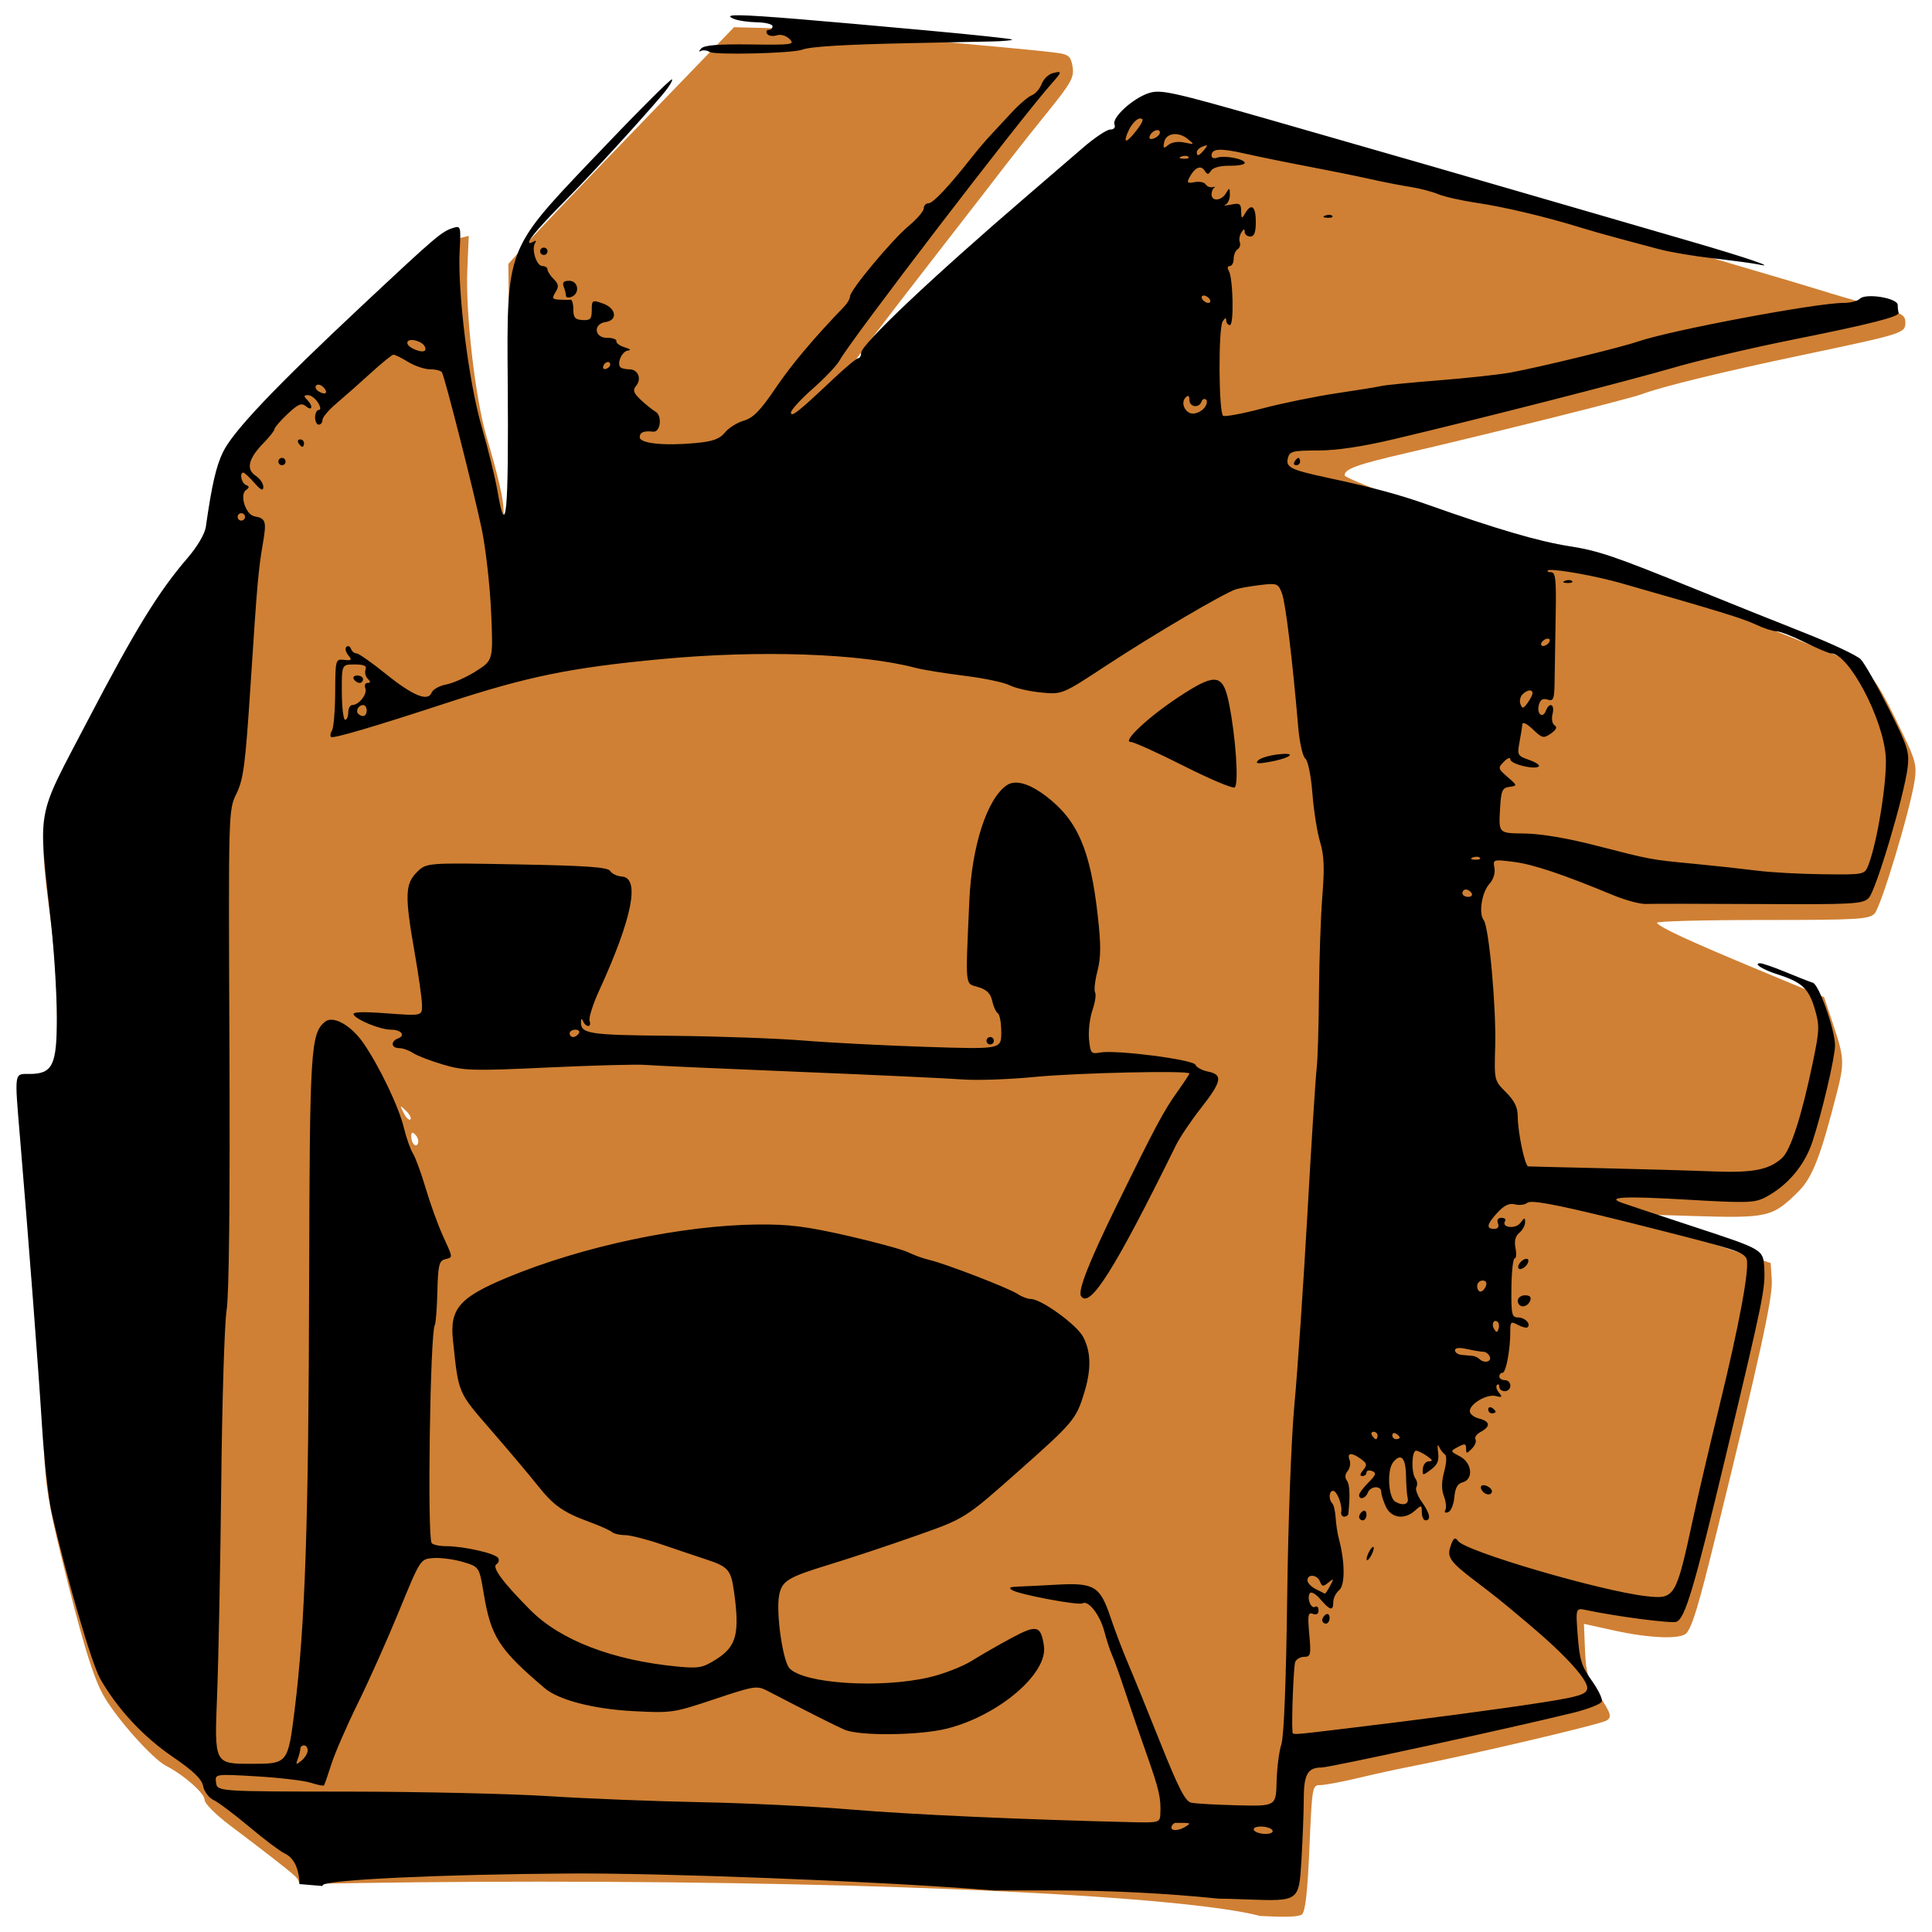
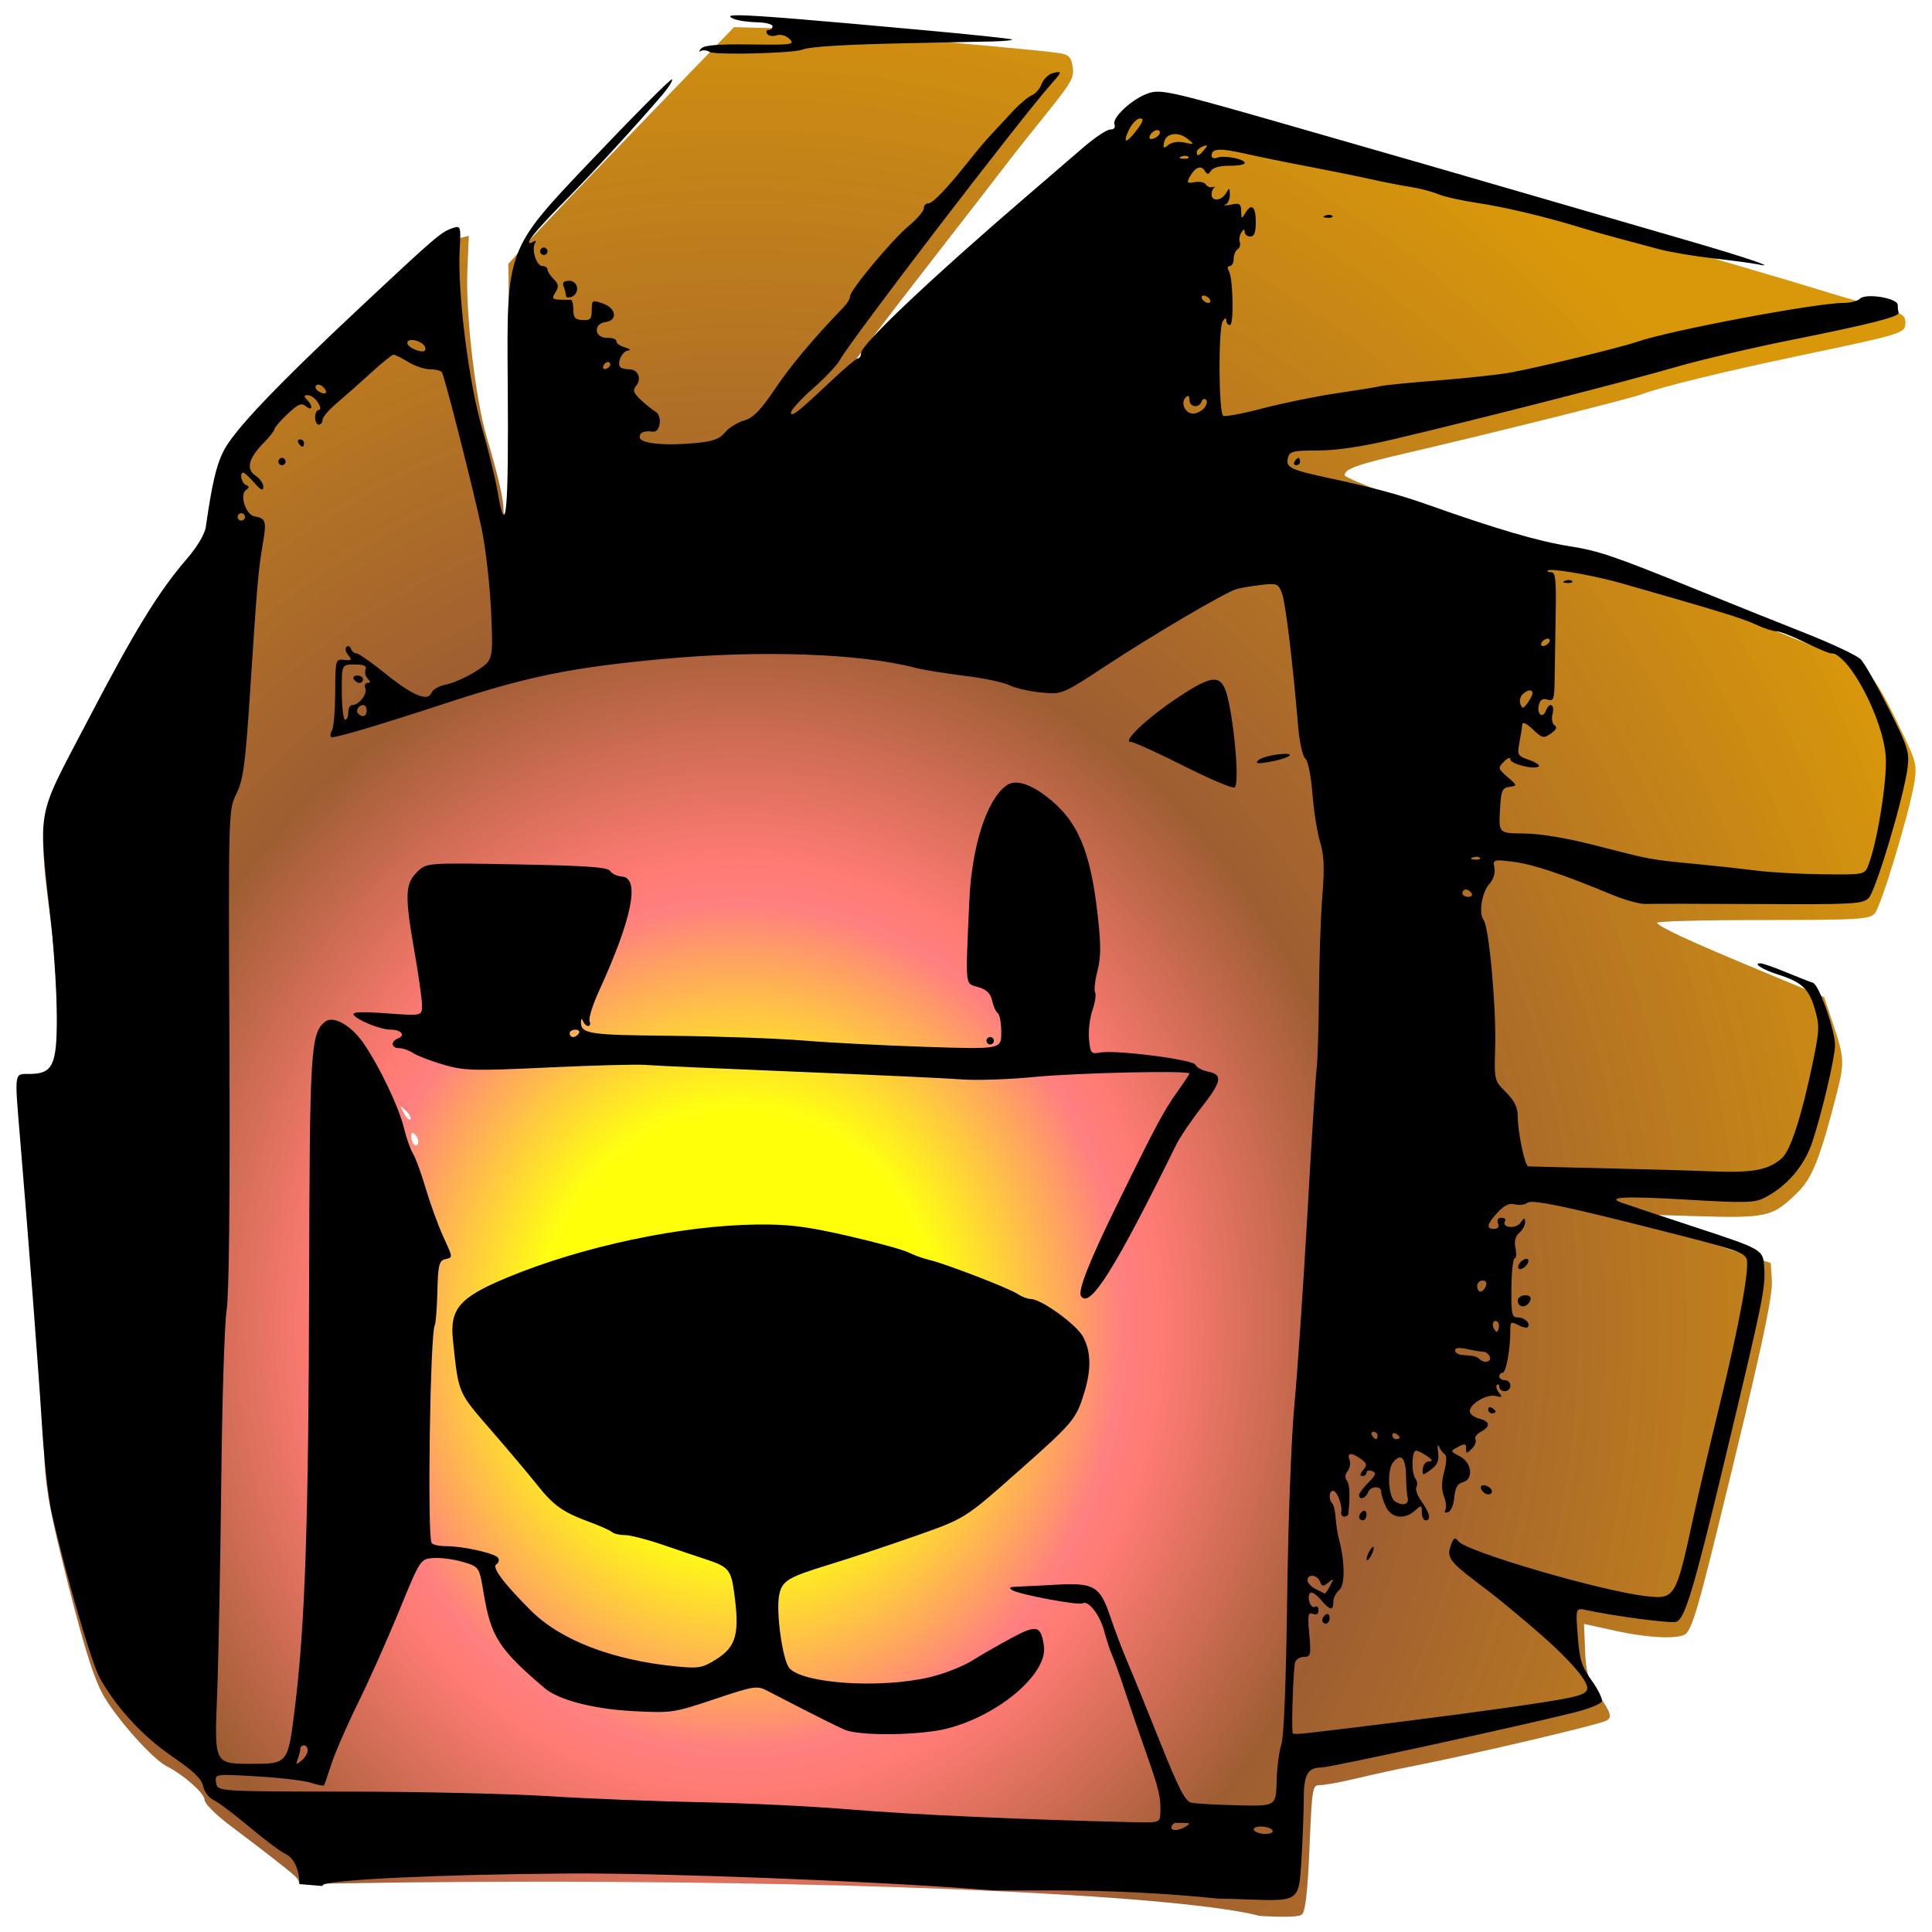
- <svg xmlns="http://www.w3.org/2000/svg" width="800" height="800" viewBox="0 0 211.667 211.667">
-   <path d="M80.42 2.98L70.074 13.692c-5.694 5.89-11.256 11.726-12.365 12.968l-2.016 2.256.173 14.26c.124 10.219.05 14.183-.266 13.988-.242-.15-.44-.727-.44-1.282 0-1.213-.57-3.685-1.855-8.037-1.233-4.178-2.31-13.522-2.108-18.276l.159-3.725-1.028.25c-.566.138-1.574.698-2.241 1.244-3.084 2.527-22.028 20.57-22.028 20.98 0 .116-.369.728-.82 1.36-.965 1.357-2.413 6.727-2.413 8.952 0 1.267-.323 1.92-1.718 3.472-.945 1.05-1.827 2.001-1.96 2.113-.134.11-.749 1.02-1.367 2.02s-1.93 3.043-2.914 4.538c-.985 1.495-2.962 5.132-4.394 8.083-1.431 2.95-3.255 6.537-4.054 7.969-1.9 3.405-2.043 5.251-1.006 12.903.534 3.942.841 8.39.841 12.177 0 6.664-.152 7.064-2.663 6.992-.76-.021-1.468.104-1.576.278-.107.173.444 8.203 1.225 17.844.782 9.64 1.495 19.542 1.585 22.004.126 3.457.534 5.988 1.794 11.125 2.362 9.637 3.588 13.666 4.783 15.723 1.456 2.508 5.309 6.817 6.775 7.58 2.01 1.044 4.244 3.02 4.244 3.756 0 .38 1.226 1.614 2.728 2.747 4.1 3.09 6.282 4.789 7.122 5.544.281.253.453.483.541.92 8.263-.17 17.1-.265 26.346-.265 38.547 0 70.613 1.598 78.884 3.752 2.844.16 4.265.11 4.595-.165.376-.312.616-2.437.824-7.304.287-6.725.311-6.864 1.186-6.864.492 0 2.338-.345 4.103-.767 1.765-.421 4.301-.977 5.635-1.235 6.584-1.276 20.927-4.64 21.628-5.074.623-.385.495-.784-.923-2.891-1.135-1.687-1.339-2.37-1.439-4.831l-.117-2.866 3.36.738c3.933.866 7.334.975 7.898.254.656-.84 1.301-2.992 3.178-10.61 4.778-19.394 6.265-26.171 6.147-28.01l-.123-1.9-8.083-2.695-8.084-2.697 7.482.231c8.41.26 8.86.157 11.723-2.678 1.526-1.512 2.426-3.82 4.21-10.81.84-3.288.81-3.857-.382-7.436l-1.016-3.05-7.169-2.983c-7.641-3.18-10.833-4.657-11.143-5.159-.105-.17 5.06-.31 11.477-.31 10.463 0 11.739-.072 12.357-.69.706-.707 3.916-11.365 4.405-14.624.234-1.559.073-2.22-1.17-4.806-3.191-6.634-3.819-7.456-6.503-8.519a9582.15 9582.15 0 0 1-13.56-5.408c-12.851-5.134-13.038-5.199-17.01-5.934-1.648-.305-5.725-1.577-9.06-2.828-3.334-1.25-8.109-3.024-10.61-3.943-2.5-.92-4.546-1.803-4.546-1.964 0-.695 1.339-1.18 6.669-2.416 9.252-2.147 24.608-5.985 25.881-6.47 2.155-.818 8.764-2.434 17.366-4.245 11.353-2.39 11.519-2.441 11.519-3.605 0-.846-.356-1.04-3.335-1.824a152.445 152.445 0 0 1-6.365-1.847c-1.668-.534-13.672-4.055-26.676-7.823-48.919-14.178-45.247-13.257-47.346-11.87-.586.388-3.315 2.728-6.062 5.2-2.748 2.473-8.27 7.401-12.271 10.95-4.001 3.55-8.73 7.846-10.508 9.547-1.779 1.701-3.282 3.094-3.342 3.096-.176.004 3.341-4.645 9.809-12.965 3.334-4.29 6.764-8.72 7.622-9.844a332.942 332.942 0 0 1 4.5-5.683c2.587-3.2 2.917-3.795 2.741-4.942-.167-1.09-.409-1.336-1.47-1.509-2.616-.425-28.89-2.677-32.188-2.76zm-36.5 118.253c.032-.033.21.132.559.465.402.384.62.808.484.944-.135.135-.464-.178-.73-.698-.232-.45-.345-.68-.313-.711zm1.298 2.875c.069.017.163.088.287.212.247.247.38.658.295.914-.201.602-.745.059-.745-.744 0-.285.047-.41.163-.382z" fill="#cf8034" />
+ <svg xmlns="http://www.w3.org/2000/svg" xmlns:xlink="http://www.w3.org/1999/xlink" width="800" height="800" viewBox="0 0 211.667 211.667">
+   <defs>
+     <linearGradient id="a">
+       <stop offset="0" stop-color="#fc0" />
+       <stop offset=".148" stop-color="#fc0" />
+       <stop offset=".299" stop-color="#d35f5f" />
+       <stop offset=".501" stop-color="#784421" />
+       <stop offset="1" stop-color="#a77300" />
+     </linearGradient>
+     <radialGradient xlink:href="#a" id="b" cx="173.611" cy="203.381" fx="173.611" fy="203.381" r="90.713" gradientTransform="matrix(1.34974 -.00088 .00097 1.49226 -61.836 -101.39)" gradientUnits="userSpaceOnUse" />
+     <filter id="c" color-interpolation-filters="sRGB">
+       <feColorMatrix values="1.243 0 0 0.158 -0.121 0 1.243 0 0.158 -0.121 0 0 1.243 0.158 -0.121 0 0 0 1 0" />
+     </filter>
+   </defs>
+   <path d="M172.167 77.678l-9.032 9.349c-4.967 5.141-9.823 10.235-10.79 11.318l-1.76 1.97.15 12.446c.109 8.92.043 12.38-.232 12.21-.211-.131-.385-.635-.385-1.12 0-1.059-.497-3.216-1.618-7.014-1.076-3.647-2.017-11.803-1.84-15.952l.139-3.252-.898.219c-.494.12-1.374.609-1.956 1.086-2.691 2.205-19.227 17.953-19.227 18.312 0 .1-.321.635-.714 1.187-.844 1.184-2.108 5.87-2.108 7.813 0 1.106-.281 1.676-1.499 3.03-.824.917-1.595 1.747-1.711 1.844-.117.097-.653.89-1.192 1.764-.54.873-1.685 2.655-2.544 3.96-.86 1.305-2.585 4.48-3.835 7.056-1.25 2.575-2.842 5.705-3.539 6.955-1.657 2.973-1.783 4.584-.878 11.262.466 3.441.735 7.323.735 10.629 0 5.816-.133 6.165-2.325 6.103-.663-.019-1.282.09-1.375.242-.094.152.387 7.16 1.069 15.575.682 8.415 1.304 17.057 1.383 19.206.11 3.017.466 5.226 1.565 9.71 2.063 8.412 3.132 11.929 4.175 13.724 1.272 2.189 4.634 5.95 5.914 6.615 1.755.912 3.704 2.637 3.704 3.279 0 .332 1.07 1.41 2.382 2.398 3.579 2.697 5.483 4.18 6.216 4.839.245.22.395.421.472.803 7.212-.148 14.926-.232 22.995-.232 33.645 0 61.634 1.395 68.853 3.275 2.482.14 3.723.096 4.01-.144.329-.272.538-2.126.72-6.375.25-5.87.271-5.991 1.035-5.991.43 0 2.04-.301 3.582-.669 1.54-.368 3.753-.853 4.918-1.078 5.747-1.114 18.265-4.05 18.877-4.43.544-.335.432-.683-.805-2.523-.991-1.472-1.169-2.068-1.256-4.216l-.102-2.502 2.931.645c3.434.755 6.403.85 6.895.221.573-.732 1.135-2.612 2.774-9.26 4.17-16.928 5.468-22.843 5.365-24.448l-.107-1.658-7.056-2.354-7.055-2.353 6.53.202c7.34.226 7.733.136 10.232-2.338 1.333-1.32 2.118-3.335 3.675-9.436.732-2.87.707-3.365-.333-6.49l-.887-2.662-6.257-2.603c-6.67-2.775-9.456-4.065-9.726-4.503-.092-.15 4.415-.272 10.017-.272 9.132 0 10.246-.062 10.786-.602.616-.616 3.418-9.919 3.844-12.763.204-1.361.064-1.939-1.021-4.196-2.785-5.79-3.333-6.507-5.676-7.435-1.174-.465-6.5-2.59-11.836-4.72-11.217-4.481-11.38-4.538-14.846-5.18-1.439-.266-4.998-1.376-7.908-2.468-2.91-1.09-7.078-2.64-9.26-3.442-2.183-.802-3.97-1.573-3.97-1.714 0-.606 1.17-1.03 5.822-2.109 8.075-1.873 21.479-5.224 22.59-5.646 1.88-.715 7.65-2.125 15.157-3.706 9.91-2.086 10.054-2.13 10.054-3.146 0-.739-.31-.909-2.91-1.592-1.6-.421-4.101-1.147-5.556-1.613-1.456-.466-11.933-3.539-23.284-6.828-42.697-12.375-39.492-11.571-41.324-10.36-.513.338-2.894 2.38-5.292 4.539a2508.79 2508.79 0 0 1-10.71 9.557c-3.493 3.099-7.62 6.848-9.172 8.333-1.553 1.485-2.865 2.7-2.917 2.702-.154.004 2.916-4.055 8.561-11.316 2.91-3.744 5.904-7.61 6.653-8.592.749-.982 2.517-3.215 3.928-4.96 2.258-2.793 2.546-3.313 2.393-4.314-.146-.95-.357-1.167-1.283-1.317-2.284-.37-25.216-2.337-28.095-2.409zm-31.859 103.214c.028-.028.183.115.488.406.35.335.541.706.423.824-.118.118-.406-.155-.638-.609-.202-.393-.3-.593-.273-.62zm1.133 2.51c.06.015.143.077.25.185.216.216.332.574.258.798-.175.526-.65.051-.65-.65 0-.248.041-.357.142-.333z" fill="url(#b)" filter="url(#c)" transform="translate(-116.83 -86.015) scale(1.1457)" />
  <path d="M80.678 1.674c-.884.016-.834.156-.284.392.445.191 1.582.36 2.526.376.945.016 1.718.21 1.718.432 0 .223-.193.405-.428.405-.236 0-.311.189-.168.42.143.231.609.31 1.035.175.46-.146 1.043.02 1.431.409.605.604.272.65-4.28.588-3.528-.049-5.068.077-5.405.441-.259.28-.28.405-.047.276.233-.13.67-.082.973.105.58.358 9.083.15 10.122-.248.9-.345 4.675-.573 11.924-.72 3.556-.072 7.543-.154 8.858-.182 1.315-.028 2.315-.124 2.222-.212-.092-.089-4.26-.534-9.262-.99-12.458-1.136-18.287-1.63-20.497-1.667a12.538 12.538 0 0 0-.438 0zm35.239 6.223c-.13.009-.329.054-.593.123-.462.12-1.004.654-1.206 1.185-.202.531-.688 1.087-1.08 1.236-.393.15-1.394 1.009-2.226 1.91-.832.9-1.901 2.052-2.376 2.558-.476.506-1.399 1.597-2.051 2.425-2.493 3.163-4.171 4.94-4.664 4.94-.281 0-.512.248-.512.55 0 .302-.74 1.166-1.642 1.92-1.862 1.553-6.441 7.047-6.441 7.727 0 .246-.277.735-.614 1.087-3.471 3.618-5.811 6.402-7.58 9.019-1.632 2.412-2.415 3.212-3.44 3.507-.729.21-1.66.797-2.07 1.302-.569.703-1.308.973-3.152 1.149-3.477.332-6.182.054-6.182-.635 0-.538.457-.728 1.466-.607.801.095 1.03-1.733.274-2.182-.376-.222-1.118-.82-1.651-1.33-.779-.745-.873-1.042-.484-1.511.638-.768.213-1.807-.738-1.807-.415 0-.855-.102-.98-.226-.434-.435.193-1.795.846-1.835.365-.022.208-.174-.35-.339-.556-.164-.978-.47-.939-.68.04-.21-.415-.377-1.01-.369-1.414.018-1.568-1.534-.173-1.732 1.363-.194 1.165-1.522-.303-2.033-1.162-.406-1.213-.375-1.213.725 0 .972-.156 1.14-1.01 1.091-.818-.047-1.01-.27-1.01-1.17 0-.611-.137-1.09-.304-1.063-.167.026-.714.026-1.216 0-.792-.042-.85-.15-.434-.815.387-.62.349-.896-.199-1.443-.372-.373-.677-.846-.677-1.052 0-.207-.253-.376-.563-.376-.638 0-1.222-1.826-.801-2.506.167-.27.092-.334-.19-.16-.257.159-.467.189-.467.067 0-.386 1.331-1.909 4.244-4.854 2.712-2.742 7.553-8.022 10.318-11.254.72-.841 1.213-1.624 1.096-1.741-.117-.117-4.24 4.026-9.16 9.208-8.949 9.421-8.949 9.421-8.835 23.868.115 14.48-.176 17.589-1.123 12.027-.246-1.445-1.023-4.607-1.726-7.026-1.429-4.915-2.663-14.806-2.414-19.346.142-2.588.107-2.714-.672-2.472-1.306.407-1.813.838-9.952 8.457-9.596 8.982-14.204 13.833-15.31 16.118-.754 1.557-1.222 3.599-1.879 8.194-.11.774-.93 2.164-2.027 3.436-3.176 3.687-5.754 7.89-10.967 17.884-5.712 10.95-5.382 9.09-3.946 22.246.34 3.112.617 7.704.618 10.205 0 5.235-.455 6.164-3.03 6.164-1.661 0-1.616-.326-.997 7.072.978 11.69 2.006 25.168 2.396 31.405.231 3.712.703 7.986 1.047 9.498 1.63 7.158 4.409 16.671 5.348 18.31 1.892 3.299 4.69 6.312 7.893 8.501 2.314 1.582 3.215 2.45 3.375 3.25.12.6.628 1.277 1.128 1.505.5.228 2.255 1.544 3.9 2.925 1.644 1.38 3.386 2.693 3.871 2.917 1.04.48 1.601 1.645 1.654 3.373.859.065 1.691.135 2.504.21.013-.03.03-.077.042-.095.366-.592 12.88-1.182 27.05-1.274 10.083-.065 32.853.811 44.662 1.72.612.047 1.247.088 1.873.133h6.513c6.21 0 12.25.312 18.053.901.821.005 1.854.043 3.17.09 5.626.203 5.626.203 5.893-4.158.147-2.398.267-5.479.267-6.845 0-2.694.427-3.453 1.94-3.453.894 0 20.574-4.28 27.541-5.989 1.654-.406 3.084-.967 3.177-1.247.093-.28-.41-1.317-1.119-2.305-1.093-1.522-1.324-2.262-1.522-4.876-.233-3.08-.233-3.08.941-2.83 3.247.692 9.251 1.477 9.85 1.287.95-.302 1.947-3.643 5.43-18.193 4.094-17.102 4.353-18.37 4.208-20.628-.126-1.973-.126-1.973-7.603-4.431-4.112-1.352-7.75-2.562-8.084-2.69-1.615-.615.497-.708 7.176-.314 6.566.387 7.444.362 8.613-.242 2.398-1.24 4.304-3.475 5.161-6.05 1.06-3.186 2.493-9.285 2.493-10.613 0-1.686-1.75-6.646-2.42-6.853-.336-.105-1.67-.628-2.962-1.163-1.293-.535-2.557-.973-2.81-.973-.833 0 .259.694 1.927 1.225 2.616.832 3.386 1.543 4.034 3.727.555 1.868.539 2.345-.202 5.916-1.218 5.868-2.427 9.616-3.38 10.476-1.434 1.295-3.196 1.633-7.588 1.456-2.3-.092-7.728-.248-12.062-.347-4.335-.098-8.003-.189-8.151-.201-.363-.03-1.145-3.767-1.145-5.468 0-.995-.35-1.713-1.29-2.654-1.287-1.286-1.29-1.3-1.181-5.055.123-4.233-.682-13.063-1.259-13.804-.573-.736-.21-3.05.62-3.961.439-.482.664-1.193.557-1.758-.177-.931-.135-.945 2.072-.669 2.145.268 5.343 1.335 10.868 3.626 1.378.572 3.015 1.017 3.637.99.623-.028 6.211-.023 12.42.01 10.37.056 11.345.002 12.01-.665.782-.783 3.898-11.244 4.265-14.317.202-1.689 0-2.318-2.09-6.467-1.272-2.529-2.644-4.94-3.047-5.36-.404-.42-3.16-1.72-6.124-2.888-2.964-1.169-8.39-3.345-12.058-4.835-8.8-3.576-10.566-4.177-13.717-4.668-3.4-.531-8.005-1.88-15.586-4.566-3.11-1.102-5.994-1.878-10.913-2.933-4.091-.879-4.631-1.149-4.362-2.178.19-.726.546-.813 3.292-.813 2.03 0 4.87-.424 8.339-1.245 9.438-2.233 25.766-6.409 30.724-7.858 2.668-.78 8.488-2.146 12.933-3.036 8.542-1.71 11.787-2.537 11.62-2.962-.055-.142-.1-.52-.1-.84 0-.76-3.5-1.334-4.153-.68-.25.25-1.052.453-1.781.453-2.998 0-18.952 2.998-22.561 4.24-1.896.652-10.74 2.803-13.944 3.39-1.223.225-4.77.61-7.882.857s-5.93.524-6.264.615c-.334.091-2.5.444-4.813.785-2.314.341-5.99 1.09-8.17 1.665-2.178.575-4.129.941-4.334.815-.497-.307-.546-9.57-.055-10.345.255-.403.386-.437.39-.102.004.278.185.506.404.506.461 0 .346-5.19-.132-5.962-.176-.283-.125-.505.115-.505.235 0 .428-.353.428-.785 0-.431.194-.904.432-1.051.237-.147.345-.492.239-.768-.106-.276-.03-.757.168-1.07.255-.404.363-.423.367-.065.004.278.279.506.612.506.438 0 .607-.45.607-1.617 0-1.708-.494-2.088-1.18-.91-.364.625-.414.597-.425-.245-.01-.825-.162-.923-1.123-.724-.611.127-.885.131-.607.01.278-.12.5-.613.493-1.095-.011-.79-.053-.806-.424-.169-.494.848-1.584.941-1.584.135 0-.315.136-.649.303-.742.166-.093.082-.116-.19-.051a.743.743 0 0 1-.754-.307c-.144-.233-.688-.343-1.208-.244-.805.154-.887.073-.556-.546.57-1.064 1.233-1.356 1.641-.721.304.47.414.47.716.003.212-.329 1.034-.545 2.021-.53.916.012 1.664-.125 1.664-.306 0-.44-2.26-.871-3.026-.577-.336.129-.611.027-.611-.226 0-.79.917-.846 3.637-.228 1.445.33 4.537.96 6.872 1.402 2.334.443 5.425 1.07 6.87 1.394 1.445.323 3.428.71 4.405.86.978.148 2.342.504 3.032.789.69.285 2.617.719 4.284.964 2.952.434 7.637 1.55 11.317 2.693 1 .311 2.865.842 4.143 1.18 1.278.339 3.28.874 4.446 1.19 1.167.315 3.85.77 5.962 1.01 2.112.241 4.294.534 4.85.65 2.42.51-1.223-.738-7.275-2.493-3.446-.999-8.447-2.453-11.115-3.23a7234.646 7234.646 0 0 0-34.947-10.088c-10.796-3.086-12.043-3.362-13.338-2.95-1.743.556-4.072 2.675-3.78 3.44.13.336-.053.557-.462.557-.372 0-1.71.893-2.973 1.984-1.264 1.09-3.958 3.41-5.988 5.153-10.63 9.128-18.337 16.42-18.337 17.347 0 .316-.145.575-.322.575-.177 0-1.43 1.046-2.783 2.324-3.772 3.561-4.575 4.196-4.575 3.624 0-.283 1.083-1.467 2.407-2.632s2.643-2.558 2.93-3.095c1.133-2.112 19.784-26.46 23.26-30.363.839-.943 1.053-1.239.662-1.212zm8.978 5.082c.447 0 .373.292-.308 1.212-.493.667-1.03 1.213-1.193 1.213-.164 0-.025-.546.308-1.213.332-.666.87-1.212 1.193-1.212zm1.88 1.275c.172-.012.301.066.301.265 0 .217-.288.505-.64.64-.393.15-.578.06-.48-.235.126-.377.532-.649.819-.67zm1.921.438c.449-.012.96.156 1.415.522.778.627.766.64-.345.402-.682-.147-1.4-.04-1.764.263-.518.43-.59.385-.463-.286.11-.572.58-.886 1.157-.901zm3.49 1.237c.106.01.015.155-.252.476-.582.702-.816.775-.816.255 0-.199.299-.476.663-.616.208-.08.342-.121.405-.115zm-2.314 1.142c.14.005.26.043.328.11.134.134-.104.23-.53.212-.471-.02-.567-.115-.244-.244a1.11 1.11 0 0 1 .446-.078zm15.763 6.467c-.14-.006-.3.02-.446.078-.323.129-.227.224.243.244.427.017.665-.078.53-.212-.066-.067-.187-.105-.327-.11zm-86.056 3.587a.406.406 0 0 0-.404.404c0 .223.182.405.404.405a.405.405 0 0 0 0-.81zm2.786 3.638c-.611 0-.782.18-.607.639.135.352.246.8.246.998 0 .197.273.254.606.126.952-.366.757-1.763-.245-1.763zm69.514 1.616c.222 0 .516.182.654.405.137.222.068.404-.155.404-.222 0-.516-.182-.653-.404-.138-.223-.069-.405.154-.405zM45.14 37.248c.302.004.693.12 1.05.345.304.193.486.53.404.748-.177.468-1.97-.233-1.97-.77 0-.22.214-.327.516-.323zM43.1 38.86c.161-.008.889.349 1.617.793.727.444 1.812.808 2.41.809.599 0 1.178.146 1.288.323.307.497 3.424 12.753 4.338 17.058.448 2.111.921 6.236 1.051 9.166.236 5.326.236 5.326-1.654 6.525-1.039.659-2.503 1.314-3.254 1.454-.75.141-1.473.543-1.608.894-.395 1.03-2.06.344-5.076-2.094-1.5-1.212-2.92-2.203-3.155-2.203-.235 0-.508-.228-.607-.506-.1-.278-.323-.373-.496-.211-.173.161-.083.572.2.913.441.532.377.606-.447.515-.95-.104-.963-.055-.984 3.542-.011 2.006-.165 3.882-.343 4.17-.178.287-.23.616-.114.731.206.207 4.732-1.123 12.603-3.704 8.938-2.93 13.646-3.892 23.62-4.827 10.764-1.01 21.786-.627 27.85.968.812.213 3.205.6 5.317.86 2.112.258 4.335.724 4.941 1.035.606.311 2.152.669 3.436.795 2.334.23 2.334.23 7.184-2.959 5.116-3.362 12.884-7.93 14.191-8.346.427-.135 1.638-.347 2.692-.471 1.813-.213 1.939-.165 2.347.906.396 1.042 1.149 7.225 1.785 14.672.143 1.672.49 3.213.772 3.436.298.234.626 1.846.782 3.84.149 1.889.528 4.279.842 5.311.437 1.432.496 2.822.25 5.86-.177 2.192-.345 6.986-.373 10.654-.027 3.668-.142 7.396-.254 8.286-.113.889-.57 8.073-1.015 15.964-.446 7.892-1.084 17.258-1.418 20.815-.345 3.671-.69 12.833-.796 21.192-.118 9.222-.357 15.235-.639 16.09-.247.75-.482 2.58-.52 4.069-.07 2.704-.07 2.705-4.306 2.602-2.33-.056-4.607-.186-5.061-.29-.639-.144-1.4-1.628-3.37-6.566-1.4-3.508-3.002-7.44-3.559-8.738a81.123 81.123 0 0 1-1.918-5.053c-1.133-3.367-1.781-3.755-5.889-3.524-1.667.094-3.577.188-4.244.21-.904.03-1.057.13-.601.398.82.481 7.266 1.689 7.672 1.437.63-.388 1.912 1.238 2.387 3.03.265 1 .652 2.183.86 2.628.207.444.827 2.172 1.376 3.84a428.88 428.88 0 0 0 2.412 7.028c1.39 3.936 1.59 4.81 1.5 6.612-.042.862-.197.906-2.975.84-11.96-.282-24.317-.837-30.819-1.383-4.223-.355-11.68-.72-16.57-.81-4.891-.092-12.348-.387-16.572-.657-4.223-.27-14.136-.496-22.028-.503-14.348-.013-14.348-.013-14.484-.977-.136-.964-.136-.964 4.446-.694 2.52.148 5.186.464 5.923.7.737.238 1.39.369 1.452.291.062-.078.43-1.135.817-2.349.388-1.213 1.695-4.214 2.904-6.669 1.21-2.454 3.243-7.007 4.518-10.12 2.318-5.658 2.318-5.658 3.727-5.77.774-.062 2.227.127 3.227.42 1.819.533 1.819.532 2.308 3.47.788 4.737 1.673 6.11 6.68 10.366 1.523 1.295 5.334 2.285 9.683 2.514 4.216.222 4.437.19 8.918-1.31 4.343-1.455 4.66-1.505 5.781-.922 4.716 2.447 7.465 3.833 8.468 4.267 1.639.71 8.261.635 11.253-.128 5.654-1.442 11.027-6.023 10.593-9.032-.328-2.272-.777-2.382-3.57-.878-1.386.745-3.343 1.87-4.35 2.499-1.007.629-3.099 1.44-4.648 1.8-5.362 1.25-13.778.702-15.315-.996-.738-.815-1.487-6.103-1.13-7.98.303-1.596.932-1.98 5.544-3.39 2.223-.678 6.47-2.089 9.435-3.134 5.394-1.9 5.394-1.9 11.198-7.045 6.125-5.43 6.367-5.72 7.278-8.72.757-2.496.71-4.429-.15-6.038-.714-1.34-4.593-4.146-5.73-4.146-.347 0-.99-.242-1.428-.54-.937-.633-7.934-3.334-9.69-3.74a12.336 12.336 0 0 1-2.3-.827c-.6-.301-3.6-1.12-6.67-1.82-4.488-1.024-6.41-1.266-9.824-1.233-8.325.081-19.271 2.4-27.484 5.823-5.197 2.166-6.275 3.41-5.914 6.832.626 5.943.495 5.634 4.195 9.902 1.905 2.196 4.182 4.898 5.06 6.005 1.782 2.245 2.804 2.963 5.753 4.048 1.112.408 2.194.895 2.405 1.08.211.186.854.338 1.429.338.574 0 2.402.465 4.062 1.035 1.66.569 3.816 1.295 4.792 1.614 2.466.806 2.762 1.144 3.097 3.535.644 4.606.273 6.021-1.946 7.422-1.5.947-1.912 1.022-4.313.79-7.061-.684-12.771-2.882-16.044-6.176-3.012-3.031-4.252-4.7-3.73-5.022.247-.153.334-.466.192-.695-.31-.502-3.795-1.29-5.703-1.29-.754 0-1.468-.159-1.588-.352-.485-.786-.159-23.042.35-23.865.11-.179.238-1.83.283-3.671.07-2.86.19-3.376.82-3.54.912-.239.928-.06-.232-2.612-.533-1.174-1.369-3.487-1.858-5.139-.488-1.652-1.12-3.38-1.405-3.84-.284-.459-.729-1.72-.989-2.802-.546-2.275-2.666-6.716-4.43-9.28-1.364-1.982-3.343-3.081-4.227-2.347-1.562 1.296-1.67 3.073-1.727 28.346-.06 26.562-.437 37.763-1.584 46.986-.742 5.962-.742 5.961-4.77 5.961-4.03 0-4.03 0-3.736-7.375.16-4.057.368-14.652.461-23.544.093-8.892.357-17.35.588-18.794.267-1.675.378-12.081.307-28.697-.113-26.069-.113-26.069.772-27.888.765-1.57.974-3.171 1.53-11.72.742-11.412.859-12.741 1.376-15.764.404-2.358.303-2.668-.933-2.89-.96-.173-1.663-2.36-.926-2.884.386-.274.383-.394-.013-.555-.489-.198-.73-1.35-.283-1.35.122 0 .661.5 1.2 1.111.725.825.981.942.99.454.007-.362-.374-.916-.849-1.23-1.075-.715-.784-1.884.896-3.603.649-.663 1.179-1.341 1.179-1.507 0-.166.64-.906 1.424-1.645 1.168-1.102 1.532-1.254 2.021-.848.712.591.807-.039.111-.735-.377-.377-.354-.485.105-.485.325 0 .817.364 1.095.808.3.48.34.81.098.81-.224 0-.408.363-.408.807 0 .445.182.808.404.808.222 0 .405-.233.405-.519 0-.285.682-1.093 1.515-1.796a157.05 157.05 0 0 0 3.738-3.306c1.223-1.117 2.355-2.036 2.517-2.044zm23.487.8a.35.35 0 0 1 .073.004c.112.022.195.117.195.294 0 .167-.204.371-.454.455-.25.083-.387-.053-.304-.303.093-.278.311-.438.49-.45zm-31.7 2.484c.165.006.361.097.523.259.61.61.27.951-.485.485-.32-.198-.449-.495-.285-.659a.324.324 0 0 1 .248-.085zm95.264 1.239c.109-.004.16.139.16.434 0 .792 1.056.937 1.325.183.1-.278.322-.374.496-.212.173.161.085.57-.196.91-.281.338-.834.615-1.228.615-.858 0-1.402-1.178-.815-1.765.108-.108.193-.163.258-.165zm-97.27 4.76c-.236 0-.316.181-.179.404.137.222.33.403.428.403.098 0 .178-.181.178-.403a.418.418 0 0 0-.428-.405zm-1.998 2.02a.405.405 0 0 0 0 .809.406.406 0 0 0 .405-.405.406.406 0 0 0-.405-.404zm111.375 0c-.098 0-.291.182-.428.404-.138.223-.058.405.178.405.235 0 .428-.182.428-.405 0-.222-.08-.404-.178-.404zm-115.82 6.063c.222 0 .404.182.404.404a.406.406 0 0 1-.405.404.406.406 0 0 1-.404-.404c0-.222.182-.404.404-.404zm143.44 6.217c1.14-.023 5.099.7 7.721 1.447 10.678 3.046 13.327 3.858 14.728 4.519.875.413 1.902.75 2.282.75.38 0 1.79.546 3.135 1.213 1.344.667 2.638 1.213 2.874 1.213 1.924 0 5.71 7.163 5.982 11.316.166 2.544-.901 9.243-1.882 11.822-.423 1.112-.423 1.112-4.98 1.06-2.506-.027-5.731-.203-7.167-.388a269.679 269.679 0 0 0-6.87-.748c-4.97-.479-4.696-.428-11.011-2.05-3.026-.777-5.946-1.263-7.684-1.28-2.804-.026-2.805-.026-2.674-2.503.117-2.206.23-2.49 1.032-2.605.89-.126.887-.14-.202-1.086-1.051-.914-1.07-.992-.395-1.676.4-.406.707-.513.707-.246 0 .51 2.706 1.171 3.116.761.137-.137-.346-.456-1.073-.71-1.25-.435-1.307-.54-1.047-1.92.152-.804.293-1.694.314-1.978.022-.304.496-.077 1.15.55 1.03.986 1.18 1.02 1.984.458.59-.413.72-.703.403-.898-.265-.164-.362-.706-.224-1.255.267-1.064-.35-1.344-.737-.334-.347.904-1.023.337-.767-.644.151-.577.435-.75.958-.583.667.211.747-.029.773-2.313.016-1.401.069-4.595.116-7.095.07-3.694-.021-4.547-.487-4.547-.315 0-.485-.087-.38-.192.036-.036.141-.055.304-.058zm2.03 1.108a1.115 1.115 0 0 0-.447.078c-.323.13-.227.225.244.244.426.018.665-.078.53-.212-.066-.067-.187-.104-.328-.11zm-2.344 6.417c.222 0 .291.182.154.404-.138.222-.432.404-.654.404-.222 0-.292-.182-.154-.404.137-.222.432-.404.654-.404zM38.85 72.798c1.035 0 1.357.149 1.2.556-.117.307-.009.761.24 1.01.335.336.33.454-.019.454-.26 0-.37.268-.244.596.241.628-.702 1.829-1.437 1.829-.238 0-.434.364-.434.808 0 .445-.155.809-.346.809-.19 0-.352-1.364-.36-3.031-.015-3.032-.015-3.032 1.4-3.032zm.293 1.212c-.346 0-.518.181-.38.404.137.222.421.404.63.404.21 0 .38-.182.38-.404 0-.223-.283-.404-.63-.404zm93.856.459c-.794-.001-1.986.65-3.903 1.916-3.326 2.196-6.203 4.9-5.214 4.9.332 0 2.937 1.179 5.79 2.62 2.852 1.44 5.369 2.505 5.593 2.366.48-.296.123-5.577-.622-9.23-.354-1.733-.743-2.572-1.644-2.572zm34.547 1.173c.209-.024.351.077.351.311 0 .18-.243.66-.541 1.067-.462.632-.576.65-.777.127-.13-.337-.031-.818.218-1.067.265-.265.54-.414.749-.438zM39.798 77.243c.21 0 .38.273.38.606 0 .625-.477.803-.932.348-.323-.323.042-.954.552-.954zm100.94 5.35a8.15 8.15 0 0 0-.676.05c-.972.107-1.972.405-2.223.662-.344.353-.06.398 1.16.182 2.102-.37 3.001-.923 1.74-.895zm-29.413 3.147c-.4-.004-.75.095-1.042.3-2.156 1.511-3.816 6.644-4.083 12.624-.434 9.709-.501 9.044.963 9.477.943.28 1.359.687 1.54 1.511.136.62.415 1.232.62 1.359.206.127.374 1.067.374 2.09 0 1.859 0 1.858-8.21 1.594-4.515-.146-10.562-.457-13.438-.693-2.877-.236-9.378-.47-14.448-.52-9.407-.092-10.036-.199-9.942-1.682.014-.222.117-.177.23.101.111.278.364.505.561.505.197 0 .261-.251.143-.56-.118-.307.357-1.807 1.056-3.334 3.625-7.918 4.504-12.335 2.482-12.48-.52-.037-1.097-.31-1.28-.608-.26-.418-2.563-.581-10.236-.723-9.902-.183-9.902-.183-10.946.861-1.298 1.298-1.332 2.573-.24 8.813.442 2.528.806 5.12.808 5.763.005 1.166.004 1.167-3.877.882-2.747-.202-3.8-.157-3.61.153.375.605 2.946 1.638 4.081 1.638 1.12 0 1.633.628.78.955-.838.321-.757 1.065.115 1.065.395 0 1.077.24 1.516.532.438.292 1.925.864 3.303 1.27 2.305.68 3.227.705 11.519.318 4.957-.232 9.74-.358 10.63-.282.889.077 8.437.417 16.773.756 8.336.34 16.43.716 17.986.837 1.556.12 5.102-.003 7.881-.273 4.676-.455 16.973-.728 16.975-.377 0 .085-.6.994-1.336 2.021-1.47 2.054-2.437 3.87-6.702 12.578-2.953 6.03-4.196 9.196-3.839 9.774.93 1.503 3.713-2.917 10.41-16.526.414-.844 1.642-2.666 2.727-4.051 2.294-2.925 2.44-3.674.787-4.005-.652-.13-1.274-.466-1.382-.746-.22-.573-8.763-1.667-10.469-1.341-.956.182-1.047.072-1.193-1.454-.086-.908.083-2.347.376-3.197.293-.85.423-1.722.289-1.938-.133-.216-.018-1.27.257-2.342.39-1.525.396-2.862.025-6.148-.805-7.14-2.212-10.382-5.637-12.994-1.294-.988-2.418-1.495-3.297-1.503zm50.477 8.124c.14.006.261.043.328.11.134.135-.104.23-.53.212-.471-.019-.567-.115-.244-.244.146-.058.306-.084.446-.078zm-1.203 3.588c.21 0 .493.182.63.404.137.222-.033.404-.38.404s-.63-.182-.63-.404c0-.222.171-.404.38-.404zM63.04 112.81c.346 0 .517.181.38.403-.138.223-.421.405-.63.405-.21 0-.381-.182-.381-.405 0-.222.284-.403.63-.403zm45.445.808a.405.405 0 1 0 .404.404.406.406 0 0 0-.404-.404zm59.458 18.063c1.448.042 5.437.947 14.304 3.202 7.753 1.972 8.715 2.288 9.083 2.985.422.8-.733 7.093-3.007 16.384-1.013 4.137-2.3 9.646-2.86 12.242-1.842 8.536-1.963 8.736-5.095 8.382-5.008-.567-19.871-4.927-20.632-6.053-.337-.498-.543-.312-.882.794-.303.988.158 1.604 2.577 3.446 2.73 2.079 2.803 2.137 6.073 4.888 4.071 3.426 6.558 6.185 6.385 7.084-.114.59-.964.856-4.58 1.43-4.476.712-13.275 1.88-22.225 2.954-5.703.683-5.449.67-5.484.285-.11-1.215.123-7.153.299-7.613.12-.314.568-.572.993-.572.703 0 .754-.228.55-2.473-.191-2.112-.134-2.439.395-2.236.39.15.62.01.62-.38 0-.339-.163-.516-.362-.393-.454.28-.941-.914-.599-1.468.146-.237.64.036 1.16.642 1.074 1.25 1.417 1.322 1.417.296 0-.418.293-1.002.65-1.298.655-.544.638-3.108-.04-5.623-.149-.556-.307-1.592-.351-2.303-.045-.71-.212-1.423-.372-1.583-.418-.418-.358-1.368.086-1.368.434 0 1.041 1.573.897 2.323-.053.278.093.506.325.506s.436-.136.453-.303c.208-2.027.158-3.22-.155-3.638-.242-.322-.212-.706.082-1.06.253-.305.347-.851.208-1.213-.31-.806.23-.847 1.258-.095.653.478.688.66.23 1.213-.357.43-.386.65-.086.65.25 0 .453-.176.453-.392 0-.215.277-.285.615-.155.503.192.43.421-.404 1.255-.56.56-1.02 1.176-1.02 1.368 0 .581.707.39.955-.258.286-.743 1.471-.808 1.471-.08 0 .289.227 1.015.505 1.614.59 1.27 2.054 1.464 3.202.425.694-.628.739-.616.739.202 0 .479.182.87.404.87.64 0 .475-.786-.43-2.056-.458-.644-.715-1.362-.571-1.596.144-.233.099-.644-.1-.912-.49-.658-.417-3.126.09-3.066.223.026.764.299 1.202.606.593.415.64.558.187.558-.336 0-.638.364-.671.808-.059.78-.028.784.89.102.723-.54.909-.996.778-1.92-.094-.667-.05-.94.096-.607.147.334.435.717.641.852.228.148.202.89-.065 1.88-.304 1.129-.312 1.971-.028 2.72.227.596.295 1.273.151 1.506-.148.239-.018.342.3.238.309-.102.617-.834.685-1.628.087-1.027.349-1.502.909-1.649 1.225-.32 1.035-2.146-.295-2.843-1.082-.567-1.082-.566-.202-1.037.733-.393.879-.364.879.178 0 .59.059.59.632.017.348-.347.524-.806.393-1.019-.132-.212.13-.584.58-.825 1.106-.592 1.033-1.15-.19-1.457-.556-.14-1.01-.503-1.01-.807 0-.812 1.89-1.912 2.852-1.66.688.18.747.116.346-.368-.267-.321-.368-.7-.225-.843.143-.143.26-.048.26.212 0 .259.272.47.606.47a.608.608 0 0 0 .606-.605.608.608 0 0 0-.606-.607c-.334 0-.607-.182-.607-.404 0-.222.163-.404.362-.404.375 0 .854-2.594.842-4.565-.006-1.024.073-1.088.844-.675.468.25.945.362 1.059.247.379-.378-.312-1.07-1.07-1.07-.664 0-.74-.349-.71-3.233.02-1.779.18-3.234.355-3.234s.217-.51.092-1.134c-.152-.762-.016-1.308.415-1.666.352-.293.64-.817.64-1.166 0-.538-.077-.528-.515.071-.522.714-2.127.534-1.68-.189.122-.199-.055-.361-.395-.361-.383 0-.53.23-.385.606.147.384-.006.606-.417.606-.918 0-.808-.519.381-1.802.73-.787 1.284-1.045 1.899-.884.478.125 1.081.05 1.34-.165.093-.076.291-.112.625-.103zm-.68 6.233a.499.499 0 0 0-.198.03c-.291.098-.61.416-.707.708-.1.303.05.454.354.353.292-.097.61-.416.707-.707.076-.228.01-.37-.156-.384zm-4.833 2.38c.362 0 .502.236.36.606-.127.333-.394.606-.592.606-.199 0-.362-.273-.362-.606 0-.334.268-.607.594-.607zm4.648 1.616c-.437 0-.795.273-.795.607 0 .333.253.606.563.606.31 0 .667-.273.795-.606.159-.413-.021-.607-.563-.607zm-3.262 2.807c.085-.01.183.03.286.132.134.134.167.473.074.754-.137.411-.232.41-.487-.001-.253-.41-.126-.859.127-.885zm-3.881 2.968c.206.005.47.043.79.115.723.162 1.533.297 1.802.3.268.004.58.25.694.546.218.569-.636.749-1.144.241-.164-.164-.512-.318-.774-.342a232.83 232.83 0 0 0-1.184-.107c-.39-.034-.708-.258-.708-.498 0-.177.18-.262.524-.255zm3.293 6.486c-.108.01-.18.098-.18.245 0 .235.183.428.405.428.223 0 .405-.08.405-.178 0-.098-.182-.291-.405-.428a.372.372 0 0 0-.225-.067zm-12.732 2.694c.235 0 .428.182.428.404 0 .222-.08.404-.179.404-.098 0-.29-.182-.428-.404-.137-.222-.057-.404.179-.404zm2.223.136a.369.369 0 0 1 .226.066c.222.137.404.33.404.428 0 .098-.182.178-.404.178a.418.418 0 0 1-.405-.428c0-.147.072-.234.18-.244zm.686 2.677c.384.035.61.696.633 1.936.02 1.056.1 2.17.179 2.475.185.723-.484.939-1.348.436-.77-.449-.935-3.464-.236-4.326.264-.325.497-.496.693-.52a.363.363 0 0 1 .079-.001zm9.06 3.041c-.296.045-.323.38.045.748.386.386.943.331.943-.092 0-.199-.273-.466-.606-.593a.778.778 0 0 0-.382-.063zm-13 2.788a.277.277 0 0 0-.158.048c-.222.137-.404.42-.404.63 0 .209.182.38.404.38.223 0 .404-.284.404-.63 0-.26-.102-.421-.247-.428zm.975 3.968c-.07.002-.19.115-.325.324-.215.333-.392.787-.392 1.01 0 .222.177.131.392-.202.216-.334.392-.789.392-1.01 0-.084-.025-.123-.067-.122zm-6.731 3.165c.33-.018.746.207.912.64.213.556.347.57.917.1.604-.498.621-.463.183.36-.266.5-.523.886-.571.859a59.992 59.992 0 0 0-.996-.5c-.5-.248-.91-.68-.91-.961 0-.323.207-.484.465-.498zm1.713 4.184a.275.275 0 0 0-.157.047c-.222.138-.404.422-.404.63 0 .21.182.38.404.38.223 0 .405-.283.405-.63 0-.259-.103-.42-.248-.427zM33.307 191.221c.223 0 .405.25.405.556 0 .306-.307.807-.682 1.112-.6.488-.65.466-.405-.186.153-.407.278-.907.278-1.111 0-.204.182-.371.404-.371zm95.487 8.487c1.726 0 1.733.003 1.112.405-.794.513-1.72.513-1.55 0 .075-.223.271-.405.438-.405zm9.35.405c.555 0 1.122.181 1.26.404.14.228-.19.404-.76.404-.556 0-1.124-.182-1.261-.404-.141-.229.19-.404.76-.404z" />
</svg>
